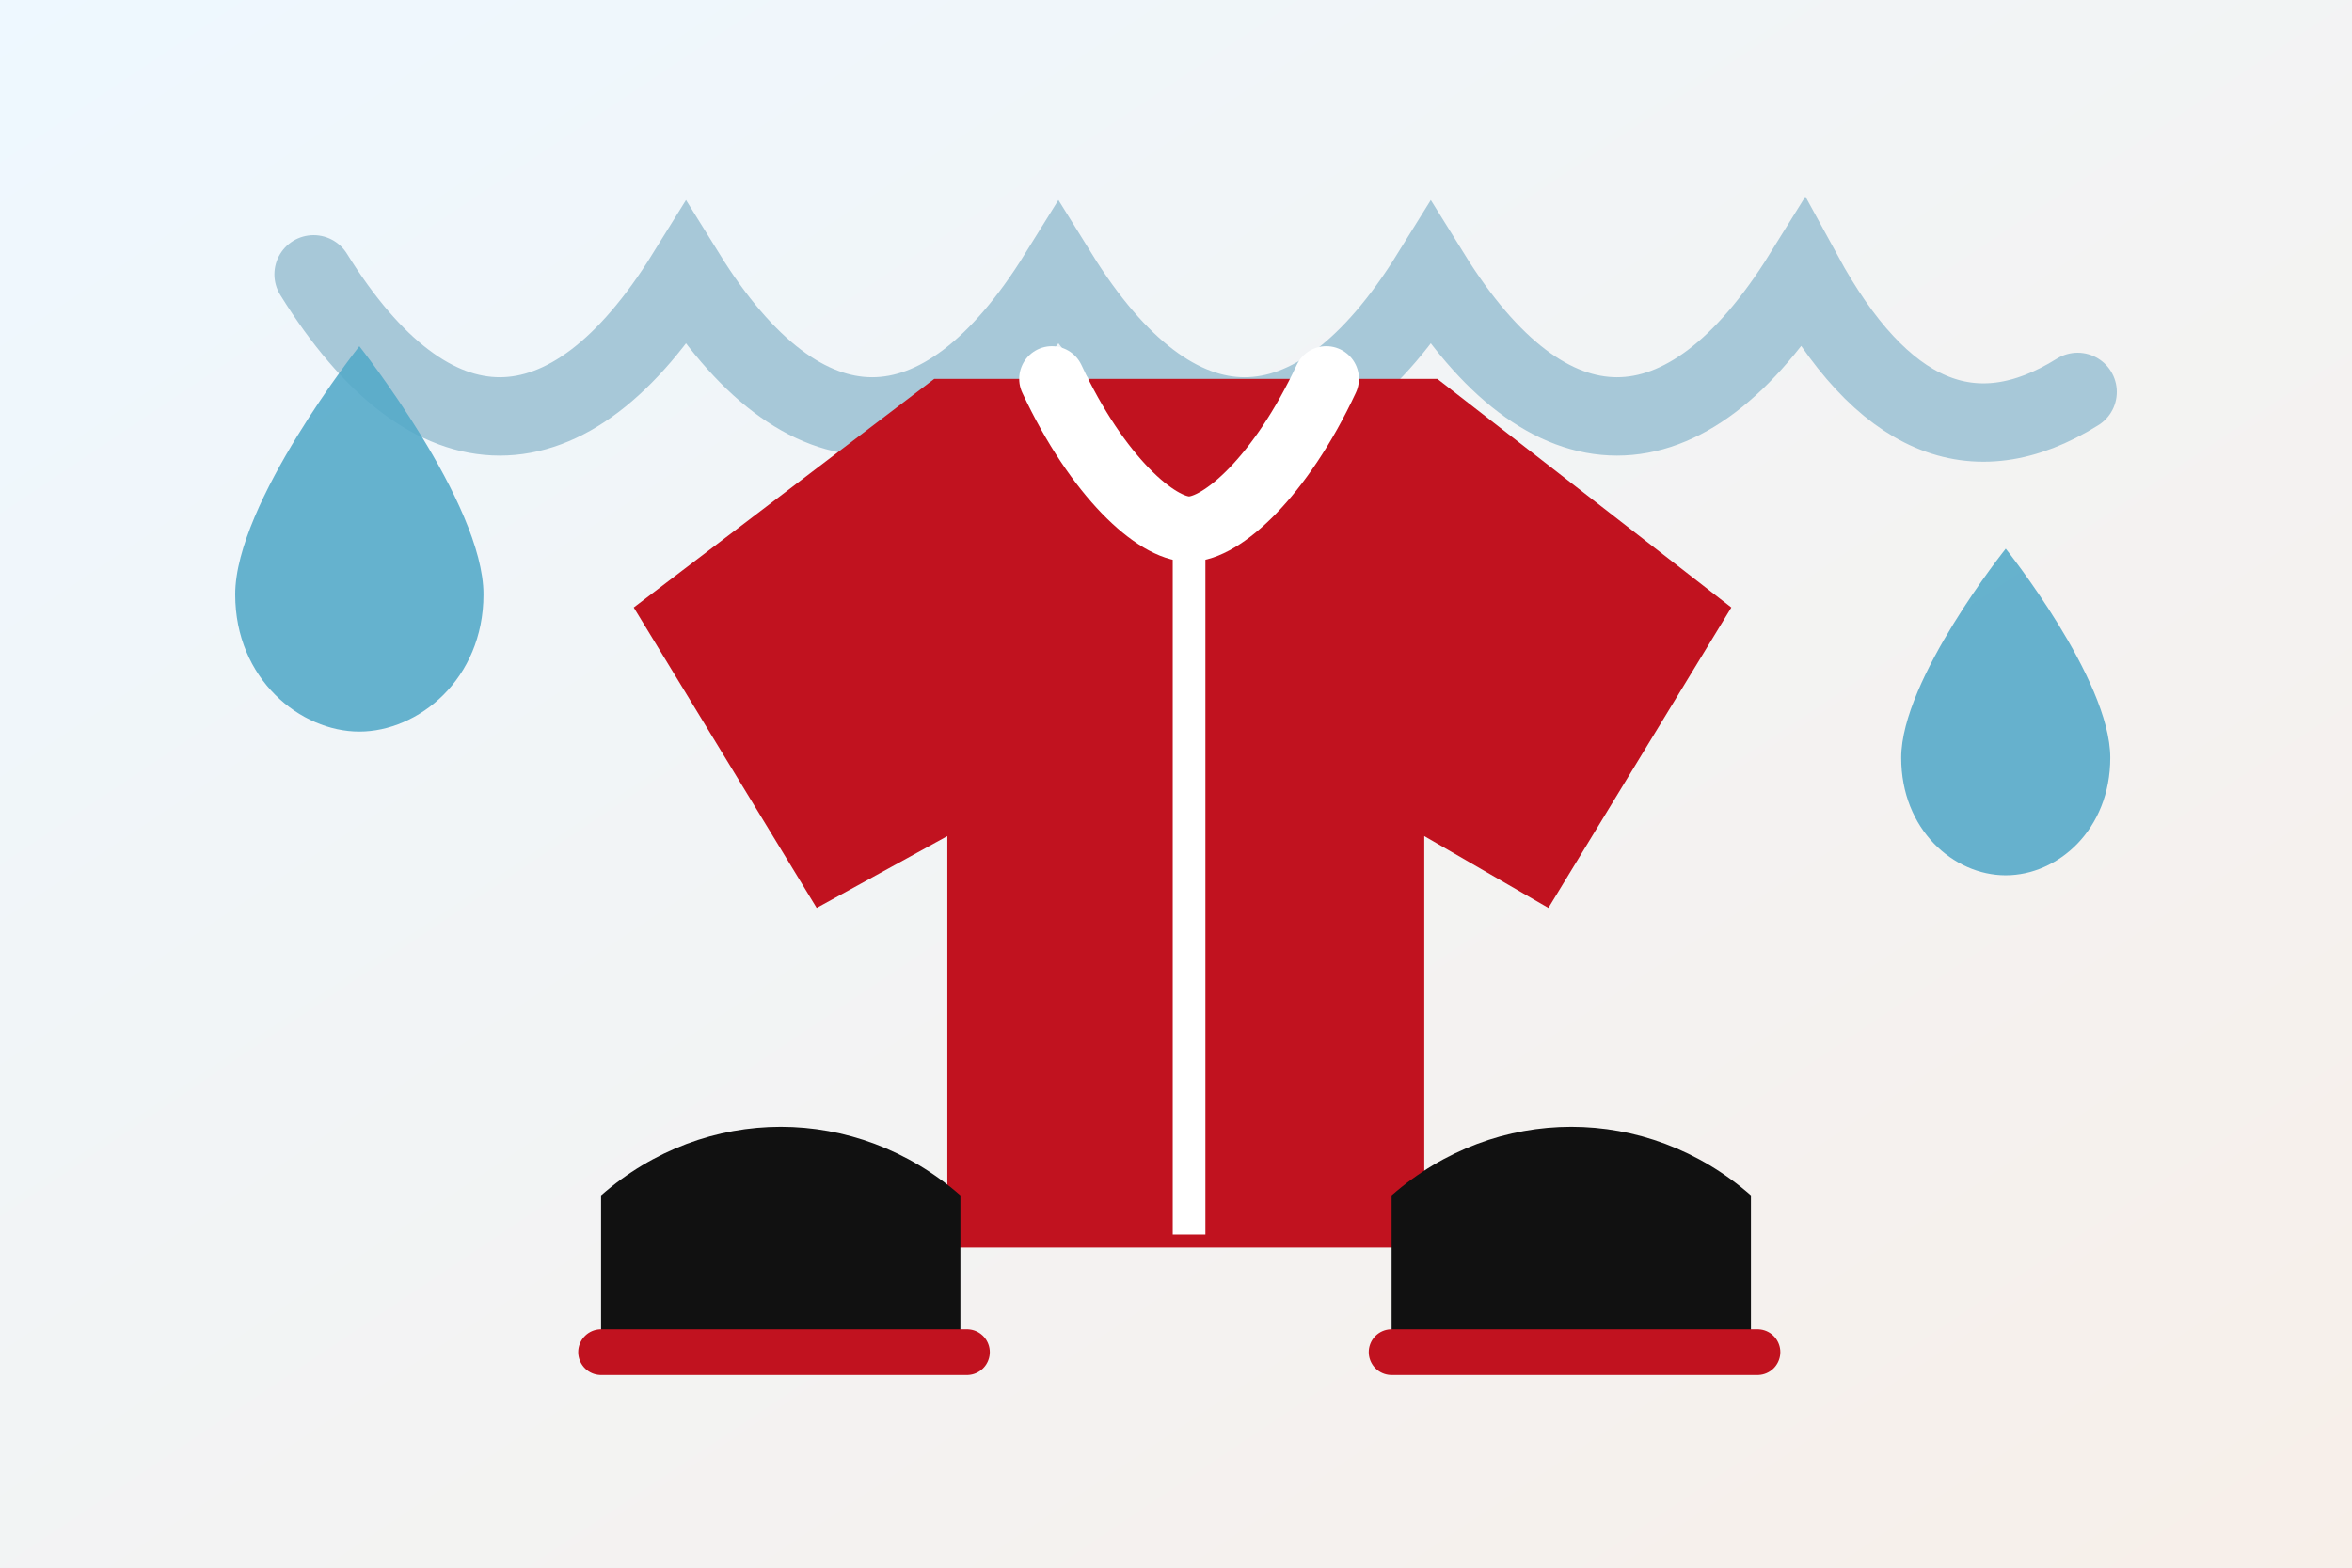
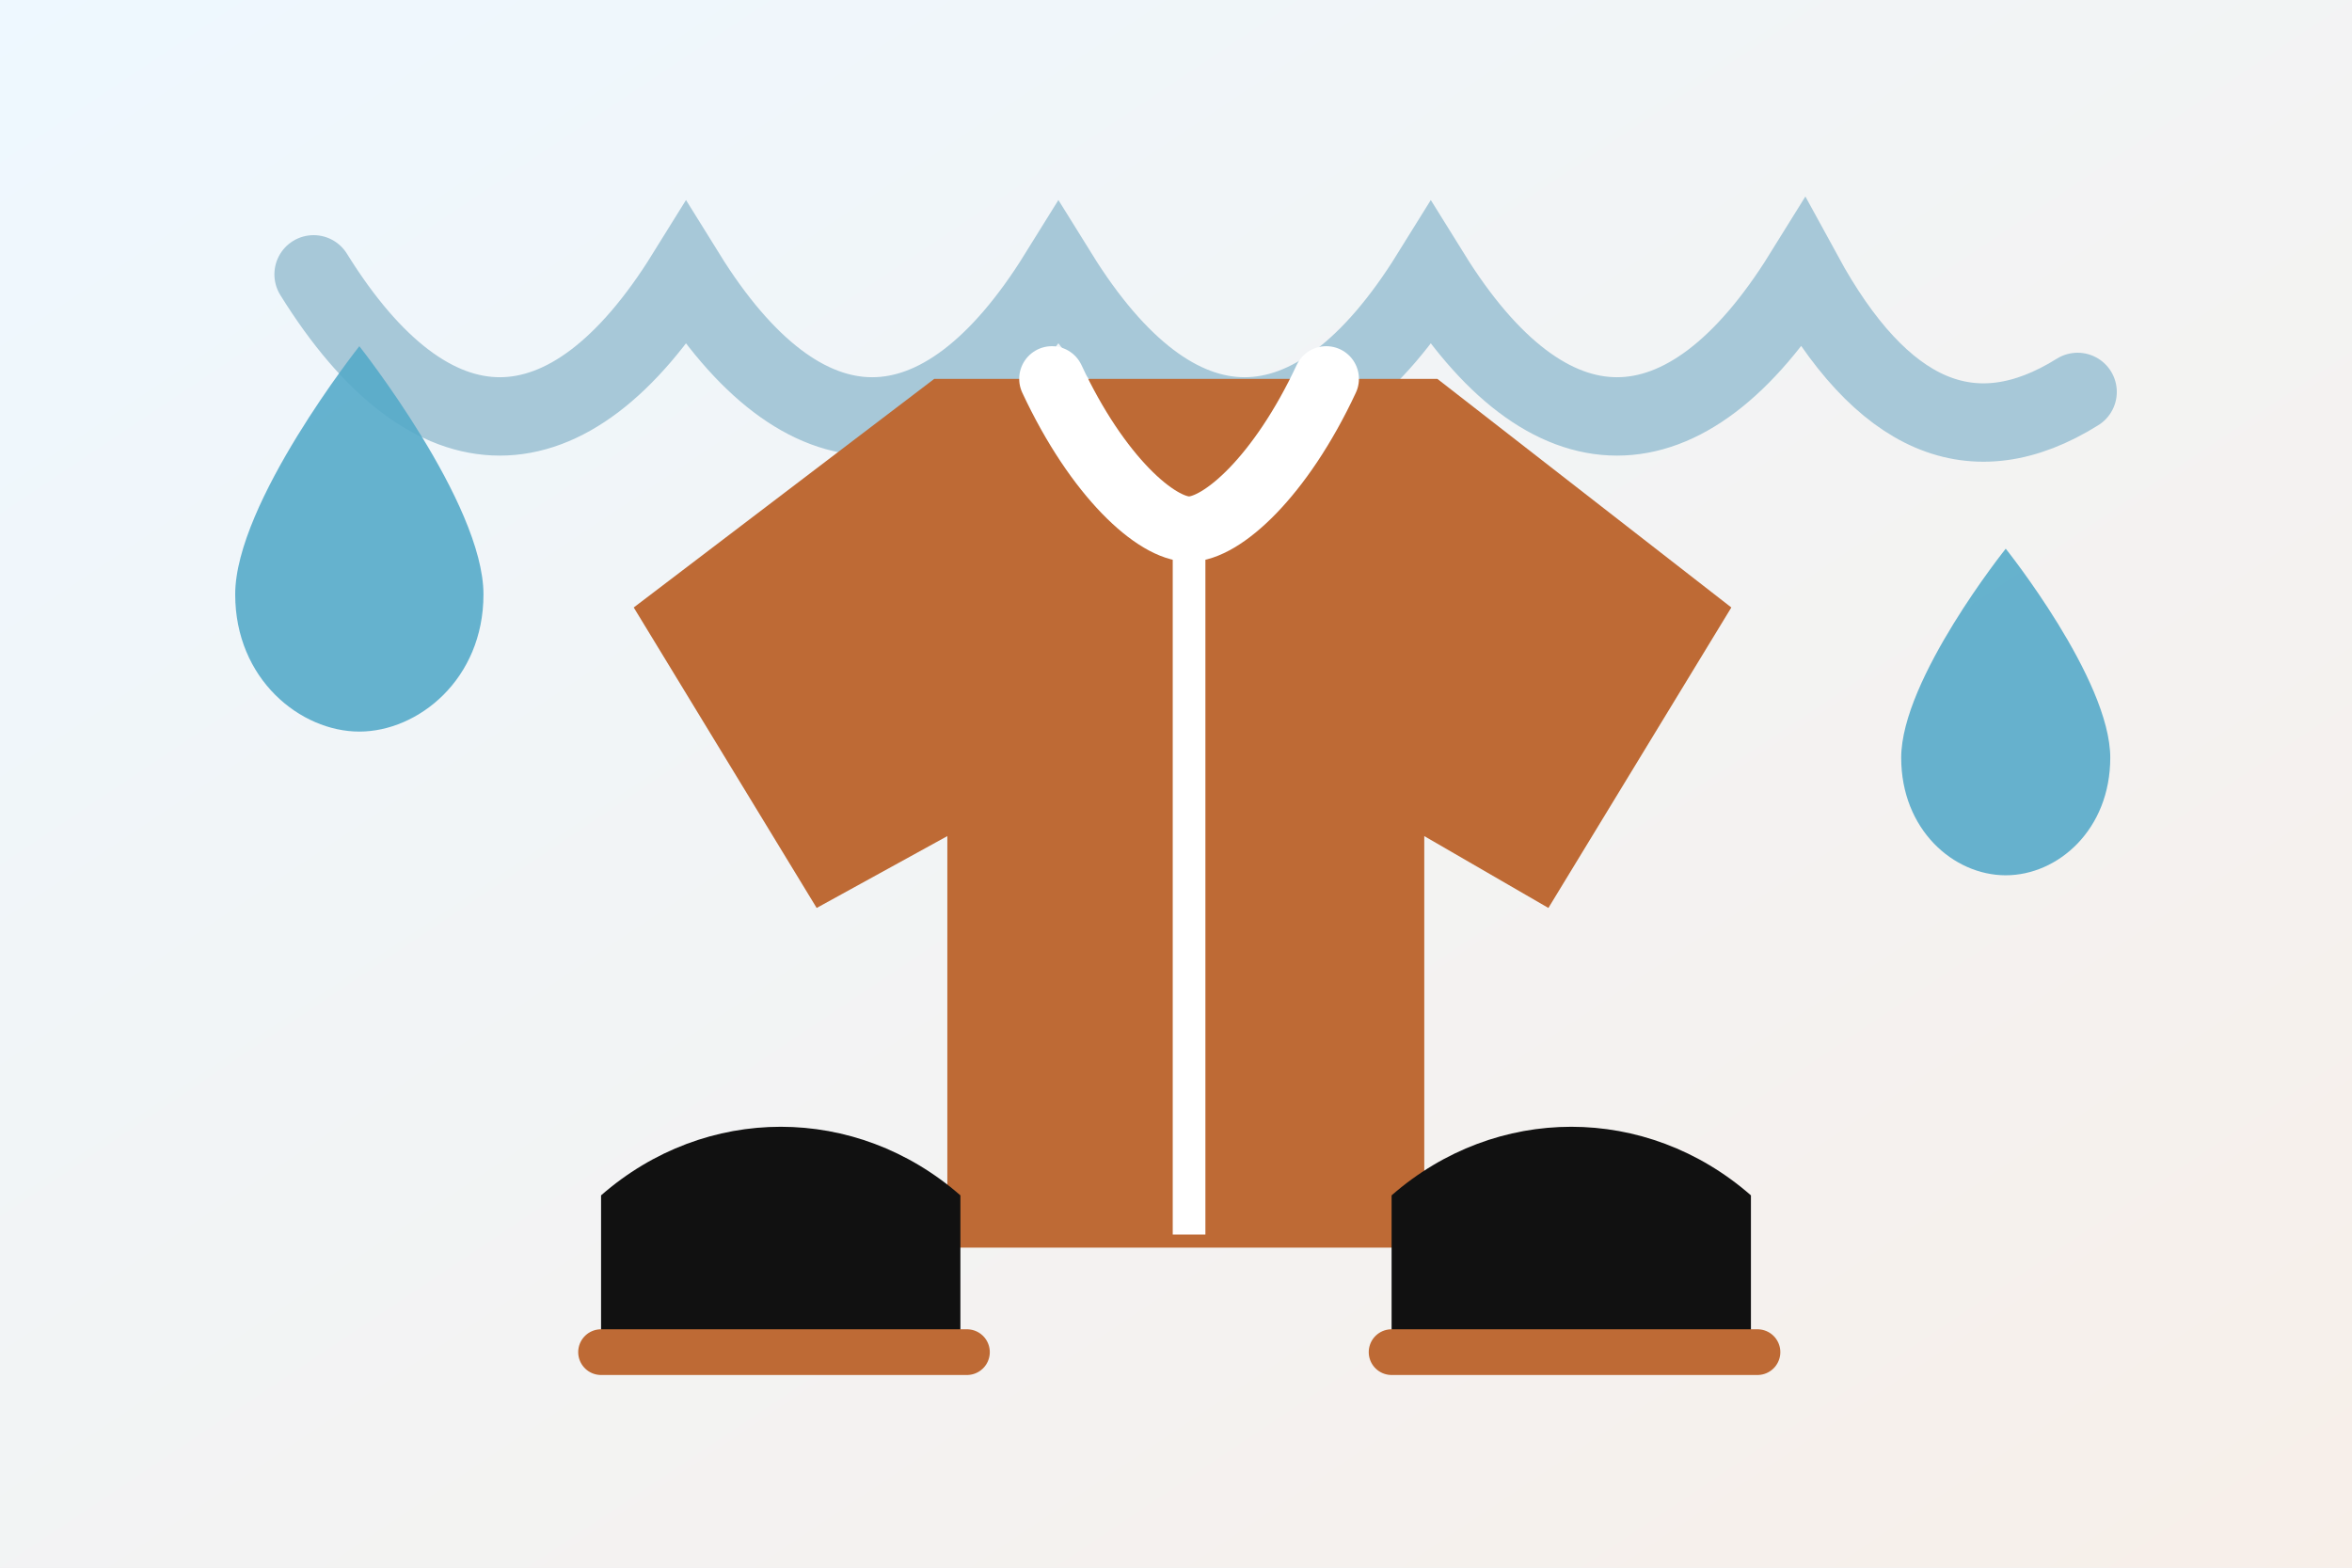
<svg xmlns="http://www.w3.org/2000/svg" viewBox="0 0 360 240" role="img" aria-labelledby="title desc">
  <defs>
    <linearGradient id="bg" x1="0" x2="1" y1="0" y2="1">
      <stop offset="0" stop-color="#eef8ff" />
      <stop offset="1" stop-color="#f7efe9" />
    </linearGradient>
  </defs>
  <rect width="360" height="240" fill="url(#bg)" />
  <path d="M48 42c18 29 39 29 57 0 18 29 39 29 57 0 18 29 39 29 57 0 18 29 39 29 57 0 12 22 26 28 42 18" fill="none" stroke="#a7c8d8" stroke-width="12" stroke-linecap="round" />
-   <path d="M143 58h77l45 35-28 46-19-11v63h-73v-63l-20 11-28-46 46-35z" fill="#c1121f" />
+   <path d="M143 58h77l45 35-28 46-19-11v63h-73v-63l-20 11-28-46 46-35z" fill="#BE6A35" />
  <path d="M161 58c7 15 16 23 21 23s14-8 21-23" fill="none" stroke="#fff" stroke-width="10" stroke-linecap="round" />
  <path d="M182 82v107" stroke="#fff" stroke-width="5" />
  <path d="M92 183c16-14 39-14 55 0v25H92zM213 183c16-14 39-14 55 0v25h-55z" fill="#111" />
-   <path d="M92 207h56M213 207h56" stroke="#c1121f" stroke-width="7" stroke-linecap="round" />
+   <path d="M92 207h56M213 207h56" stroke="#BE6A35" stroke-width="7" stroke-linecap="round" />
  <path d="M74 91c0 13-10 21-19 21s-19-8-19-21c0-14 19-38 19-38s19 24 19 38zM323 116c0 11-8 18-16 18s-16-7-16-18c0-12 16-32 16-32s16 20 16 32z" fill="#53a9c9" opacity=".88" />
</svg>
